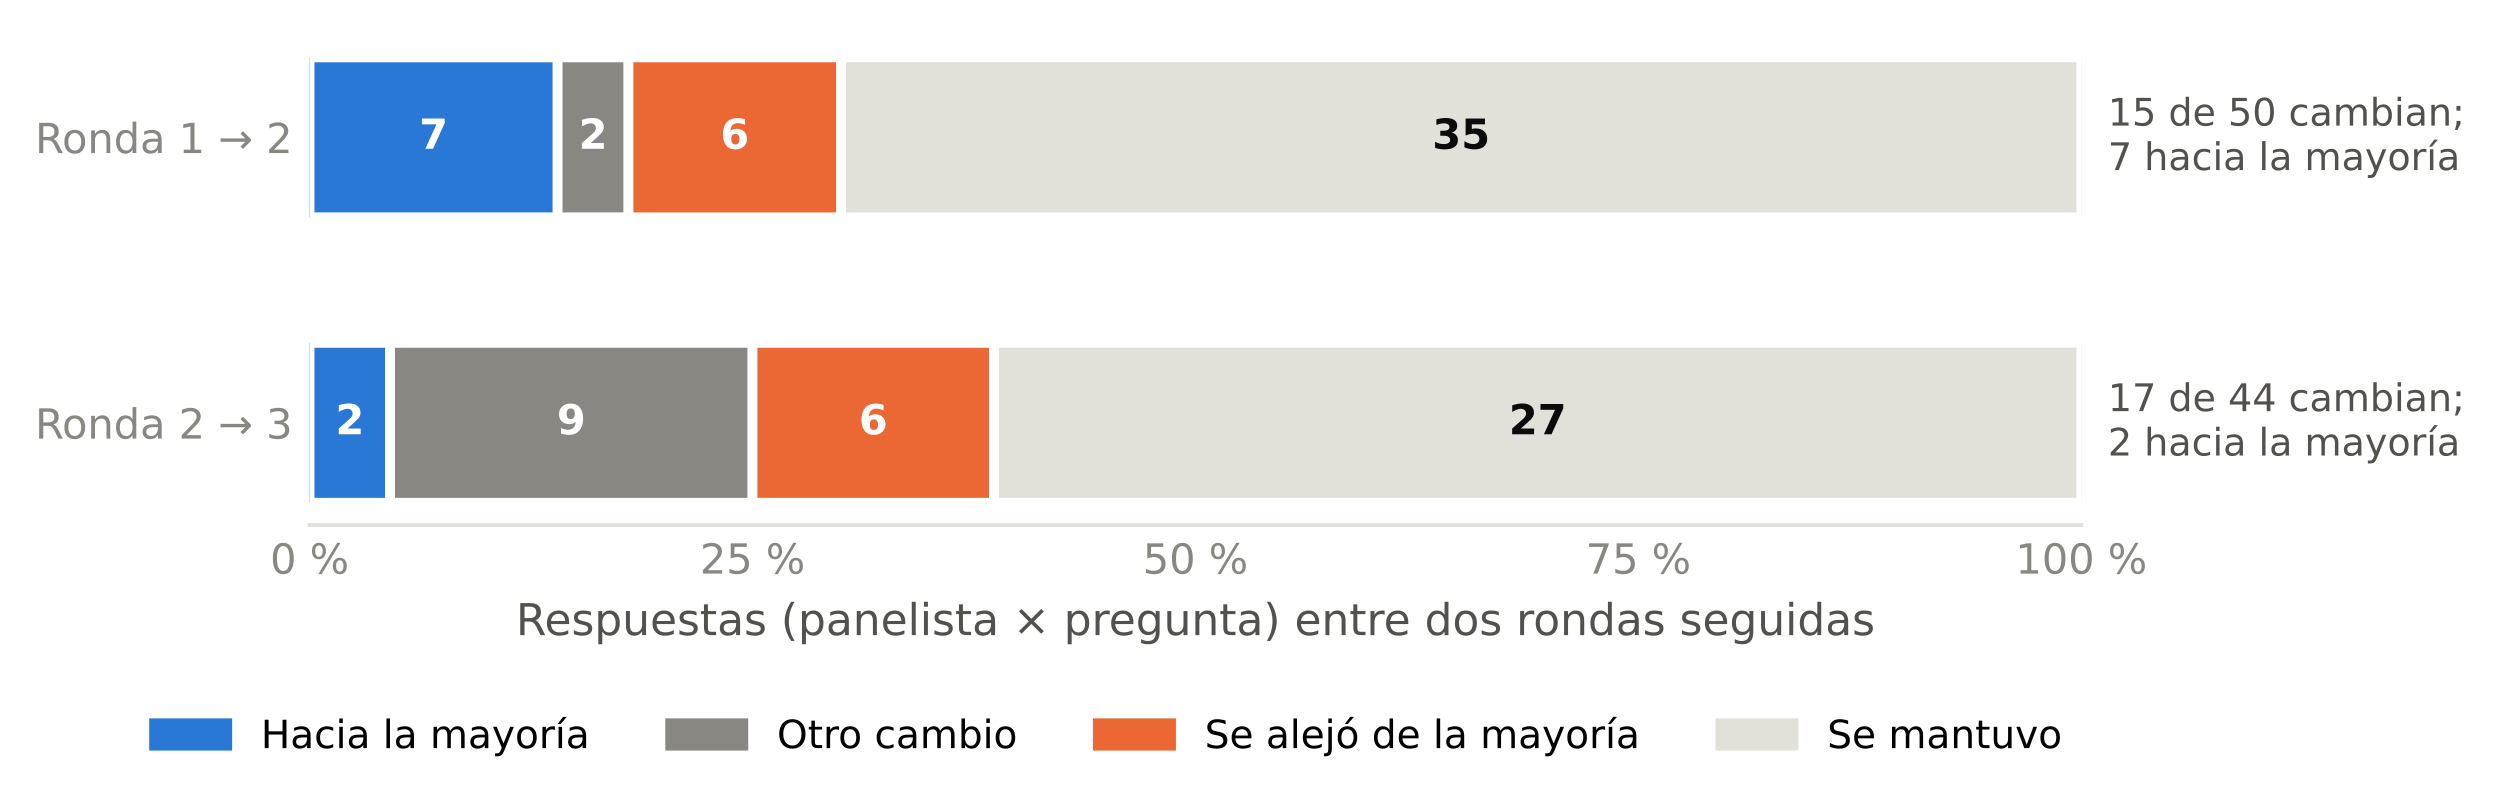
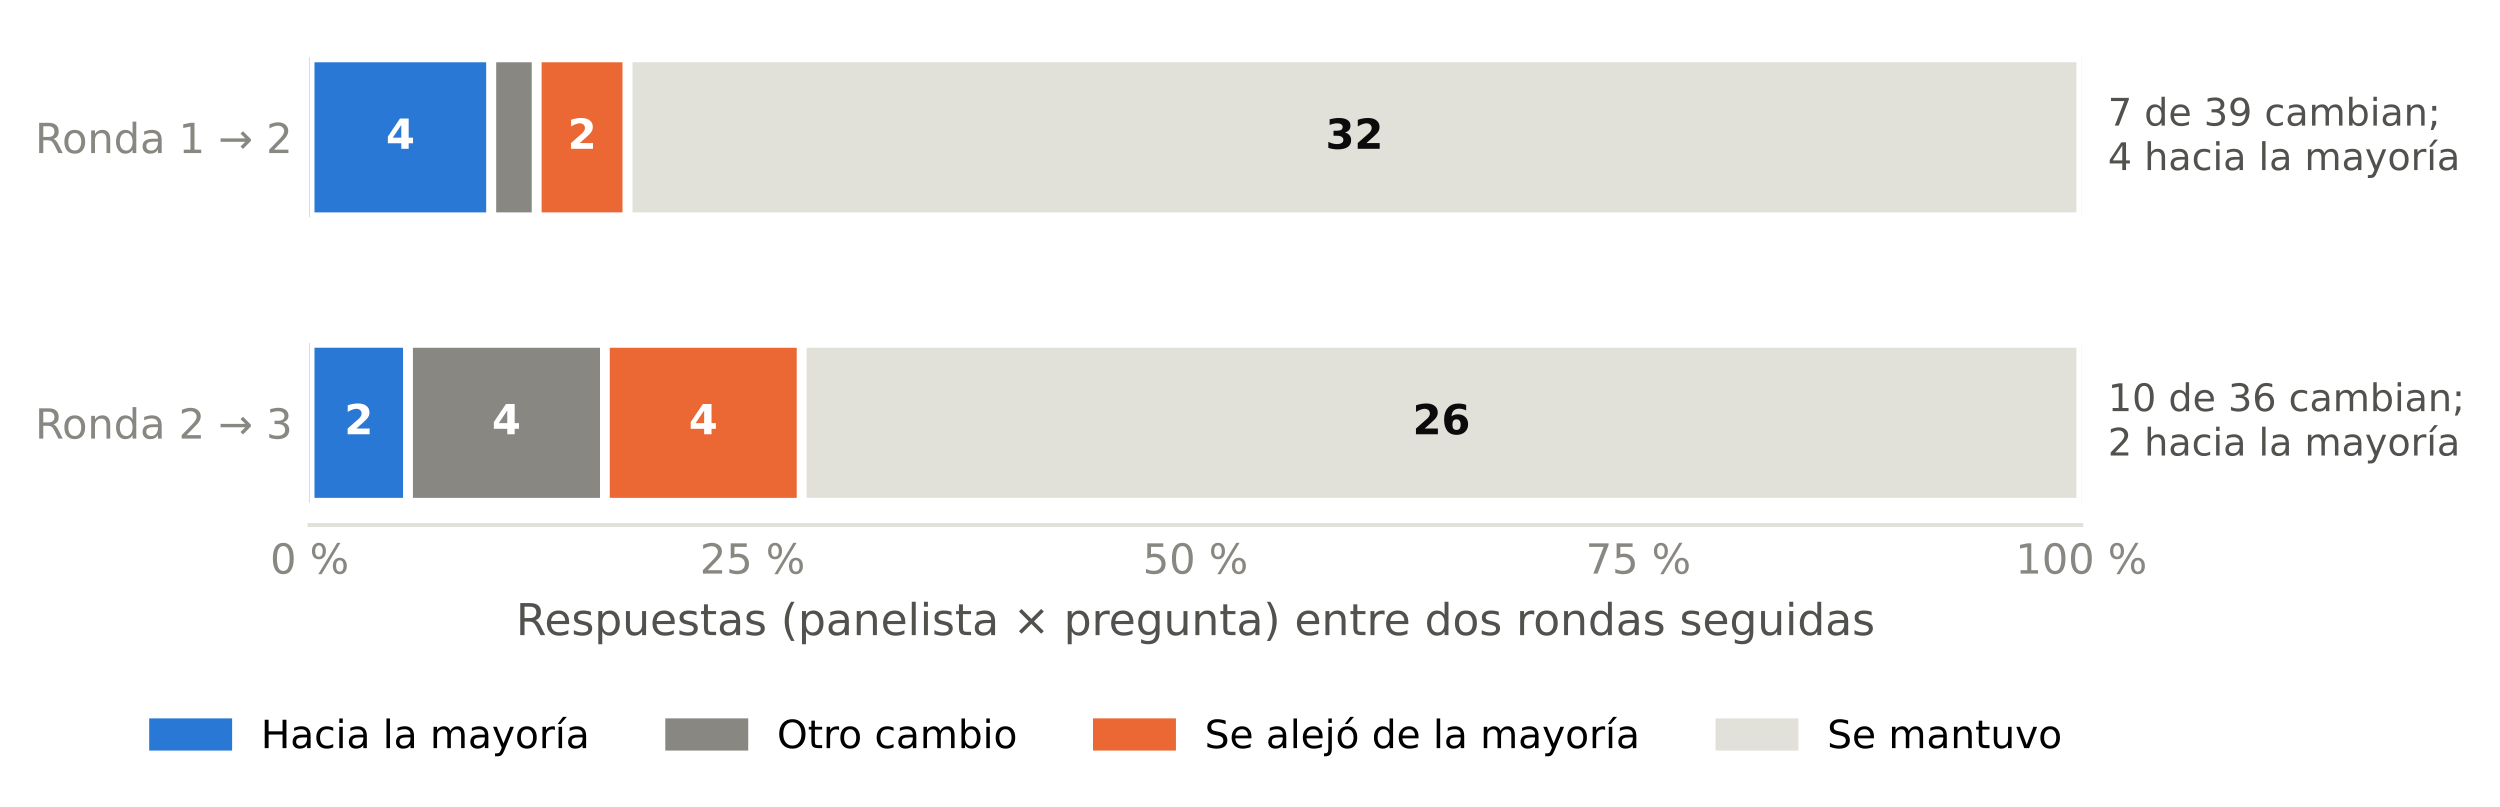
<svg xmlns="http://www.w3.org/2000/svg" width="512.446pt" height="165.415pt" viewBox="0 0 512.446 165.415" version="1.1">
  <defs>
    <style type="text/css">*{stroke-linejoin: round; stroke-linecap: butt}</style>
  </defs>
  <g id="figure_1">
    <g id="patch_1">
      <path d="M 0 165.415  L 512.446 165.415  L 512.446 0  L 0 0  z " style="fill: #ffffff" />
    </g>
    <g id="axes_1">
      <g id="patch_2">
        <path d="M 63.46 107.618  L 426.623 107.618  L 426.623 7.2  L 63.46 7.2  z " style="fill: #ffffff" />
      </g>
      <g id="patch_3">
-         <path d="M 63.46 11.764  L 114.303 11.764  L 114.303 44.535  L 63.46 44.535  z " clip-path="url(#p3059b6f9a8)" style="fill: #2a78d6; stroke: #ffffff; stroke-width: 2; stroke-linejoin: miter" />
+         <path d="M 63.46 11.764  L 100.707 11.764  L 100.707 44.535  L 63.46 44.535  z " clip-path="url(#pb2bd566ac6)" style="fill: #2a78d6; stroke: #ffffff; stroke-width: 2; stroke-linejoin: miter" />
      </g>
      <g id="patch_4">
-         <path d="M 114.303 11.764  L 128.829 11.764  L 128.829 44.535  L 114.303 44.535  z " clip-path="url(#p3059b6f9a8)" style="fill: #898781; stroke: #ffffff; stroke-width: 2; stroke-linejoin: miter" />
+         <path d="M 100.707 11.764  L 110.019 11.764  L 110.019 44.535  L 100.707 44.535  z " clip-path="url(#pb2bd566ac6)" style="fill: #898781; stroke: #ffffff; stroke-width: 2; stroke-linejoin: miter" />
      </g>
      <g id="patch_5">
-         <path d="M 128.829 11.764  L 172.409 11.764  L 172.409 44.535  L 128.829 44.535  z " clip-path="url(#p3059b6f9a8)" style="fill: #eb6834; stroke: #ffffff; stroke-width: 2; stroke-linejoin: miter" />
+         <path d="M 110.019 11.764  L 128.643 11.764  L 128.643 44.535  L 110.019 44.535  z " clip-path="url(#pb2bd566ac6)" style="fill: #eb6834; stroke: #ffffff; stroke-width: 2; stroke-linejoin: miter" />
      </g>
      <g id="patch_6">
-         <path d="M 172.409 11.764  L 426.623 11.764  L 426.623 44.535  L 172.409 44.535  z " clip-path="url(#p3059b6f9a8)" style="fill: #e1e0d9; stroke: #ffffff; stroke-width: 2; stroke-linejoin: miter" />
+         <path d="M 128.643 11.764  L 426.623 11.764  L 426.623 44.535  L 128.643 44.535  z " clip-path="url(#pb2bd566ac6)" style="fill: #e1e0d9; stroke: #ffffff; stroke-width: 2; stroke-linejoin: miter" />
      </g>
      <g id="patch_7">
-         <path d="M 63.46 70.283  L 79.967 70.283  L 79.967 103.054  L 63.46 103.054  z " clip-path="url(#p3059b6f9a8)" style="fill: #2a78d6; stroke: #ffffff; stroke-width: 2; stroke-linejoin: miter" />
+         <path d="M 63.46 70.283  L 83.636 70.283  L 83.636 103.054  L 63.46 103.054  z " clip-path="url(#pb2bd566ac6)" style="fill: #2a78d6; stroke: #ffffff; stroke-width: 2; stroke-linejoin: miter" />
      </g>
      <g id="patch_8">
-         <path d="M 79.967 70.283  L 154.251 70.283  L 154.251 103.054  L 79.967 103.054  z " clip-path="url(#p3059b6f9a8)" style="fill: #898781; stroke: #ffffff; stroke-width: 2; stroke-linejoin: miter" />
+         <path d="M 83.636 70.283  L 123.987 70.283  L 123.987 103.054  L 83.636 103.054  z " clip-path="url(#pb2bd566ac6)" style="fill: #898781; stroke: #ffffff; stroke-width: 2; stroke-linejoin: miter" />
      </g>
      <g id="patch_9">
-         <path d="M 154.251 70.283  L 203.773 70.283  L 203.773 103.054  L 154.251 103.054  z " clip-path="url(#p3059b6f9a8)" style="fill: #eb6834; stroke: #ffffff; stroke-width: 2; stroke-linejoin: miter" />
+         <path d="M 123.987 70.283  L 164.339 70.283  L 164.339 103.054  L 123.987 103.054  z " clip-path="url(#pb2bd566ac6)" style="fill: #eb6834; stroke: #ffffff; stroke-width: 2; stroke-linejoin: miter" />
      </g>
      <g id="patch_10">
-         <path d="M 203.773 70.283  L 426.623 70.283  L 426.623 103.054  L 203.773 103.054  z " clip-path="url(#p3059b6f9a8)" style="fill: #e1e0d9; stroke: #ffffff; stroke-width: 2; stroke-linejoin: miter" />
+         <path d="M 164.339 70.283  L 426.623 70.283  L 426.623 103.054  L 164.339 103.054  z " clip-path="url(#pb2bd566ac6)" style="fill: #e1e0d9; stroke: #ffffff; stroke-width: 2; stroke-linejoin: miter" />
      </g>
      <g id="matplotlib.axis_1">
        <g id="xtick_1">
          <g id="line2d_1" />
          <g id="text_1">
            <text style="font-size: 8.5px; font-family: 'DejaVu Sans', 'Helvetica', 'Arial', sans-serif; text-anchor: middle; fill: #898781" x="63.46" y="117.577" transform="rotate(-0 63.45977 117.577)">0 %</text>
          </g>
        </g>
        <g id="xtick_2">
          <g id="line2d_2" />
          <g id="text_2">
            <text style="font-size: 8.5px; font-family: 'DejaVu Sans', 'Helvetica', 'Arial', sans-serif; text-anchor: middle; fill: #898781" x="154.251" y="117.577" transform="rotate(-0 154.2507 117.577)">25 %</text>
          </g>
        </g>
        <g id="xtick_3">
          <g id="line2d_3" />
          <g id="text_3">
            <text style="font-size: 8.5px; font-family: 'DejaVu Sans', 'Helvetica', 'Arial', sans-serif; text-anchor: middle; fill: #898781" x="245.042" y="117.577" transform="rotate(-0 245.0416 117.577)">50 %</text>
          </g>
        </g>
        <g id="xtick_4">
          <g id="line2d_4" />
          <g id="text_4">
            <text style="font-size: 8.5px; font-family: 'DejaVu Sans', 'Helvetica', 'Arial', sans-serif; text-anchor: middle; fill: #898781" x="335.832" y="117.577" transform="rotate(-0 335.8325 117.577)">75 %</text>
          </g>
        </g>
        <g id="xtick_5">
          <g id="line2d_5" />
          <g id="text_5">
            <text style="font-size: 8.5px; font-family: 'DejaVu Sans', 'Helvetica', 'Arial', sans-serif; text-anchor: middle; fill: #898781" x="426.623" y="117.577" transform="rotate(-0 426.6234 117.577)">100 %</text>
          </g>
        </g>
        <g id="text_6">
          <text style="font-size: 9px; font-family: 'DejaVu Sans', 'Helvetica', 'Arial', sans-serif; text-anchor: middle; fill: #52514e" x="245.042" y="130.183" transform="rotate(-0 245.0416 130.1834)">Respuestas (panelista × pregunta) entre dos rondas seguidas</text>
        </g>
      </g>
      <g id="matplotlib.axis_2">
        <g id="ytick_1">
          <g id="line2d_6" />
          <g id="text_7">
            <text style="font-size: 8.5px; font-family: 'DejaVu Sans', 'Helvetica', 'Arial', sans-serif; text-anchor: end; fill: #898781" x="59.96" y="31.379" transform="rotate(-0 59.95977 31.37909)">Ronda 1 → 2</text>
          </g>
        </g>
        <g id="ytick_2">
          <g id="line2d_7" />
          <g id="text_8">
            <text style="font-size: 8.5px; font-family: 'DejaVu Sans', 'Helvetica', 'Arial', sans-serif; text-anchor: end; fill: #898781" x="59.96" y="89.898" transform="rotate(-0 59.95977 89.89795)">Ronda 2 → 3</text>
          </g>
        </g>
      </g>
      <g id="patch_11">
        <path d="M 63.46 107.618  L 426.623 107.618  " style="fill: none; stroke: #e1e0d9; stroke-width: 0.8; stroke-linejoin: miter; stroke-linecap: square" />
      </g>
      <g id="text_9">
-         <text style="font-weight: 700; font-size: 8.5px; font-family: 'DejaVu Sans', 'Helvetica', 'Arial', sans-serif; text-anchor: middle; fill: #ffffff" x="88.881" y="30.495" transform="rotate(-0 88.88122 30.49522)">7</text>
+         <text style="font-weight: 700; font-size: 8.5px; font-family: 'DejaVu Sans', 'Helvetica', 'Arial', sans-serif; text-anchor: middle; fill: #ffffff" x="82.084" y="30.495" transform="rotate(-0 82.08354 30.49522)">4</text>
      </g>
      <g id="text_10">
-         <text style="font-weight: 700; font-size: 8.5px; font-family: 'DejaVu Sans', 'Helvetica', 'Arial', sans-serif; text-anchor: middle; fill: #ffffff" x="121.566" y="30.495" transform="rotate(-0 121.5659 30.49522)">2</text>
+         <text style="font-weight: 700; font-size: 8.5px; font-family: 'DejaVu Sans', 'Helvetica', 'Arial', sans-serif; text-anchor: middle; fill: #ffffff" x="119.331" y="30.495" transform="rotate(-0 119.3311 30.49522)">2</text>
      </g>
      <g id="text_11">
-         <text style="font-weight: 700; font-size: 8.5px; font-family: 'DejaVu Sans', 'Helvetica', 'Arial', sans-serif; text-anchor: middle; fill: #ffffff" x="150.619" y="30.495" transform="rotate(-0 150.619 30.49522)">6</text>
+         <text style="font-weight: 700; font-size: 8.5px; font-family: 'DejaVu Sans', 'Helvetica', 'Arial', sans-serif; text-anchor: middle; fill: #0b0b0b" x="277.633" y="30.495" transform="rotate(-0 277.6332 30.49522)">32</text>
      </g>
      <g id="text_12">
-         <text style="font-weight: 700; font-size: 8.5px; font-family: 'DejaVu Sans', 'Helvetica', 'Arial', sans-serif; text-anchor: middle; fill: #0b0b0b" x="299.516" y="30.495" transform="rotate(-0 299.5161 30.49522)">35</text>
+         <text style="font-size: 7.8px; font-family: 'DejaVu Sans', 'Helvetica', 'Arial', sans-serif; fill: #52514e" transform="translate(432.0708 25.74772)">7 de 39 cambian;</text>
+         <text style="font-size: 7.8px; font-family: 'DejaVu Sans', 'Helvetica', 'Arial', sans-serif; fill: #52514e" transform="translate(432.0708 34.85641)">4 hacia la mayoría</text>
      </g>
      <g id="text_13">
-         <text style="font-size: 7.8px; font-family: 'DejaVu Sans', 'Helvetica', 'Arial', sans-serif; fill: #52514e" transform="translate(432.0708 25.74772)">15 de 50 cambian;</text>
-         <text style="font-size: 7.8px; font-family: 'DejaVu Sans', 'Helvetica', 'Arial', sans-serif; fill: #52514e" transform="translate(432.0708 34.85641)">7 hacia la mayoría</text>
+         <text style="font-weight: 700; font-size: 8.5px; font-family: 'DejaVu Sans', 'Helvetica', 'Arial', sans-serif; text-anchor: middle; fill: #ffffff" x="73.548" y="89.014" transform="rotate(-0 73.54764 89.01408)">2</text>
      </g>
      <g id="text_14">
-         <text style="font-weight: 700; font-size: 8.5px; font-family: 'DejaVu Sans', 'Helvetica', 'Arial', sans-serif; text-anchor: middle; fill: #ffffff" x="71.713" y="89.014" transform="rotate(-0 71.71348 89.01408)">2</text>
+         <text style="font-weight: 700; font-size: 8.5px; font-family: 'DejaVu Sans', 'Helvetica', 'Arial', sans-serif; text-anchor: middle; fill: #ffffff" x="103.811" y="89.014" transform="rotate(-0 103.8113 89.01408)">4</text>
      </g>
      <g id="text_15">
-         <text style="font-weight: 700; font-size: 8.5px; font-family: 'DejaVu Sans', 'Helvetica', 'Arial', sans-serif; text-anchor: middle; fill: #ffffff" x="117.109" y="89.014" transform="rotate(-0 117.1089 89.01408)">9</text>
+         <text style="font-weight: 700; font-size: 8.5px; font-family: 'DejaVu Sans', 'Helvetica', 'Arial', sans-serif; text-anchor: middle; fill: #ffffff" x="144.163" y="89.014" transform="rotate(-0 144.1628 89.01408)">4</text>
      </g>
      <g id="text_16">
-         <text style="font-weight: 700; font-size: 8.5px; font-family: 'DejaVu Sans', 'Helvetica', 'Arial', sans-serif; text-anchor: middle; fill: #ffffff" x="179.012" y="89.014" transform="rotate(-0 179.0118 89.01408)">6</text>
+         <text style="font-weight: 700; font-size: 8.5px; font-family: 'DejaVu Sans', 'Helvetica', 'Arial', sans-serif; text-anchor: middle; fill: #0b0b0b" x="295.481" y="89.014" transform="rotate(-0 295.481 89.01408)">26</text>
      </g>
      <g id="text_17">
-         <text style="font-weight: 700; font-size: 8.5px; font-family: 'DejaVu Sans', 'Helvetica', 'Arial', sans-serif; text-anchor: middle; fill: #0b0b0b" x="315.198" y="89.014" transform="rotate(-0 315.1982 89.01408)">27</text>
-       </g>
-       <g id="text_18">
-         <text style="font-size: 7.8px; font-family: 'DejaVu Sans', 'Helvetica', 'Arial', sans-serif; fill: #52514e" transform="translate(432.0708 84.26658)">17 de 44 cambian;</text>
+         <text style="font-size: 7.8px; font-family: 'DejaVu Sans', 'Helvetica', 'Arial', sans-serif; fill: #52514e" transform="translate(432.0708 84.26658)">10 de 36 cambian;</text>
        <text style="font-size: 7.8px; font-family: 'DejaVu Sans', 'Helvetica', 'Arial', sans-serif; fill: #52514e" transform="translate(432.0708 93.37528)">2 hacia la mayoría</text>
      </g>
      <g id="legend_1">
        <g id="patch_12">
          <path d="M 31.08 153.351  L 47.08 153.351  L 47.08 147.751  L 31.08 147.751  z " style="fill: #2a78d6; stroke: #2a78d6; stroke-linejoin: miter" />
        </g>
-         <g id="text_19">
+         <g id="text_18">
          <text style="font-size: 8px; font-family: 'DejaVu Sans', 'Helvetica', 'Arial', sans-serif; text-anchor: start" x="53.48" y="153.351" transform="rotate(-0 53.47964 153.351)">Hacia la mayoría</text>
        </g>
        <g id="patch_13">
          <path d="M 136.871 153.351  L 152.871 153.351  L 152.871 147.751  L 136.871 147.751  z " style="fill: #898781; stroke: #898781; stroke-linejoin: miter" />
        </g>
-         <g id="text_20">
+         <g id="text_19">
          <text style="font-size: 8px; font-family: 'DejaVu Sans', 'Helvetica', 'Arial', sans-serif; text-anchor: start" x="159.271" y="153.351" transform="rotate(-0 159.2709 153.351)">Otro cambio</text>
        </g>
        <g id="patch_14">
          <path d="M 224.541 153.351  L 240.541 153.351  L 240.541 147.751  L 224.541 147.751  z " style="fill: #eb6834; stroke: #eb6834; stroke-linejoin: miter" />
        </g>
-         <g id="text_21">
+         <g id="text_20">
          <text style="font-size: 8px; font-family: 'DejaVu Sans', 'Helvetica', 'Arial', sans-serif; text-anchor: start" x="246.941" y="153.351" transform="rotate(-0 246.9409 153.351)">Se alejó de la mayoría</text>
        </g>
        <g id="patch_15">
          <path d="M 352.142 153.351  L 368.142 153.351  L 368.142 147.751  L 352.142 147.751  z " style="fill: #e1e0d9; stroke: #e1e0d9; stroke-linejoin: miter" />
        </g>
-         <g id="text_22">
+         <g id="text_21">
          <text style="font-size: 8px; font-family: 'DejaVu Sans', 'Helvetica', 'Arial', sans-serif; text-anchor: start" x="374.542" y="153.351" transform="rotate(-0 374.5421 153.351)">Se mantuvo</text>
        </g>
      </g>
    </g>
  </g>
  <defs>
-     <clipPath id="p3059b6f9a8">
+     <clipPath id="pb2bd566ac6">
      <rect x="63.46" y="7.2" width="363.164" height="100.418" />
    </clipPath>
  </defs>
</svg>
